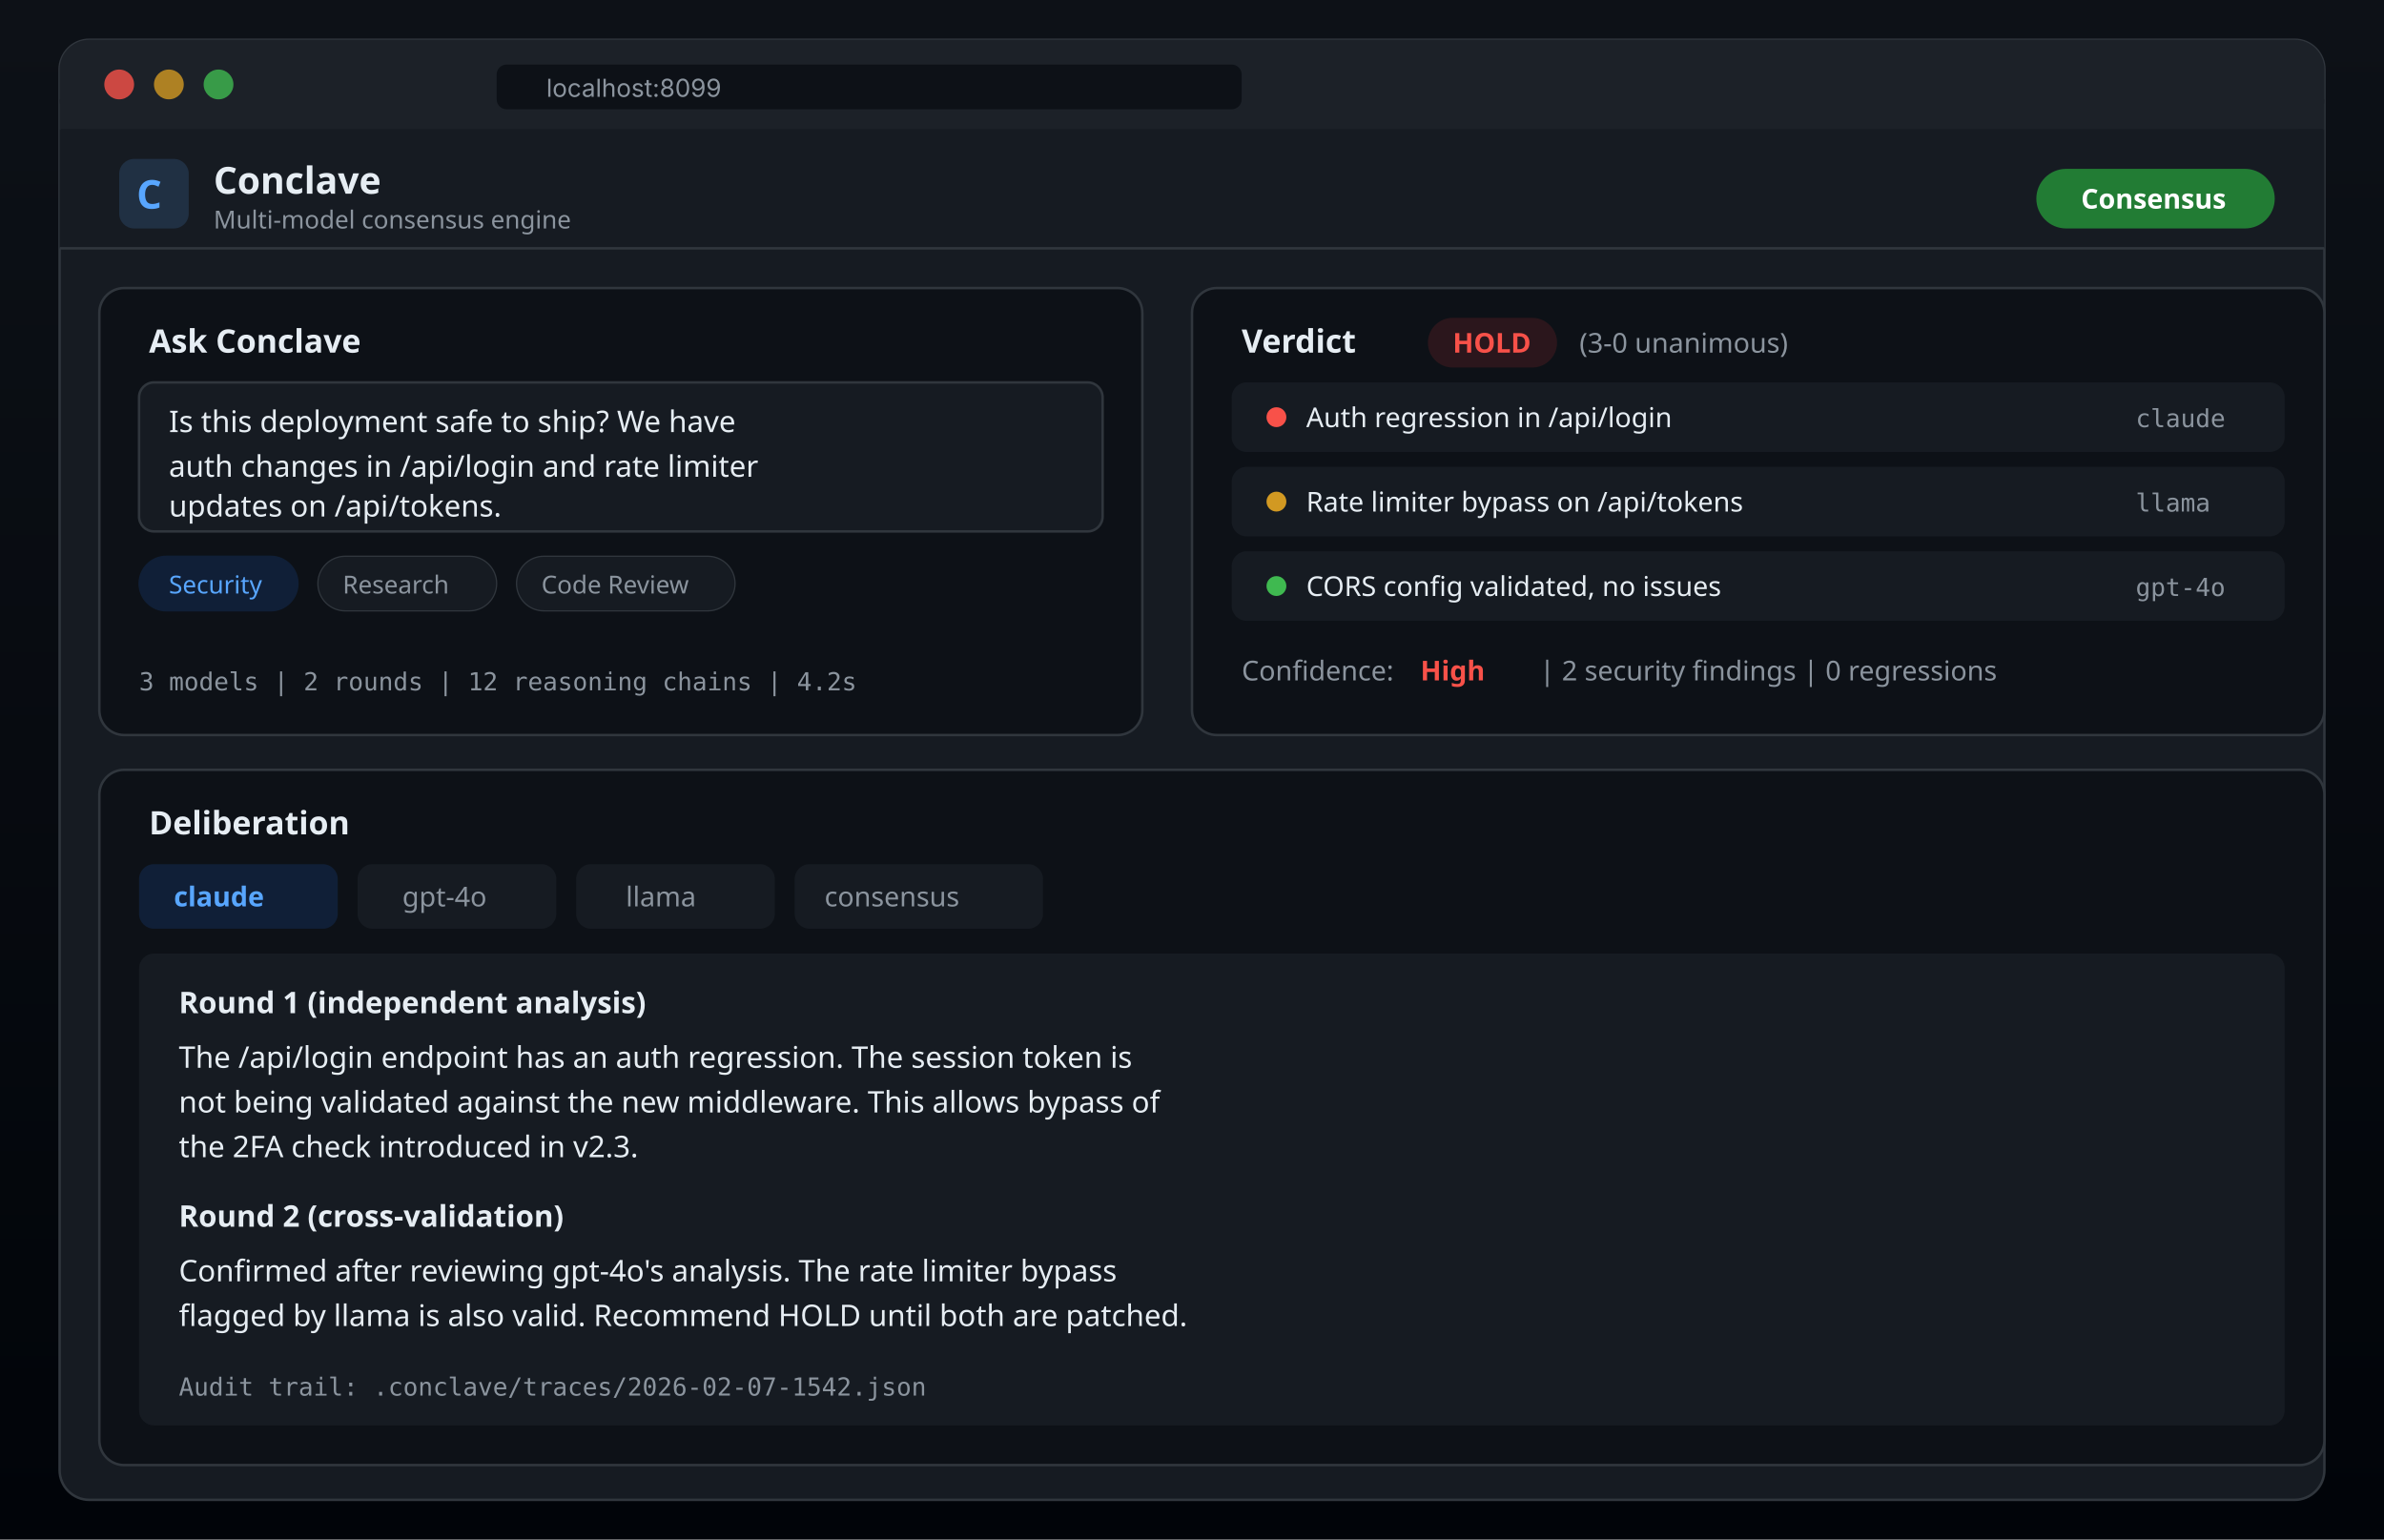
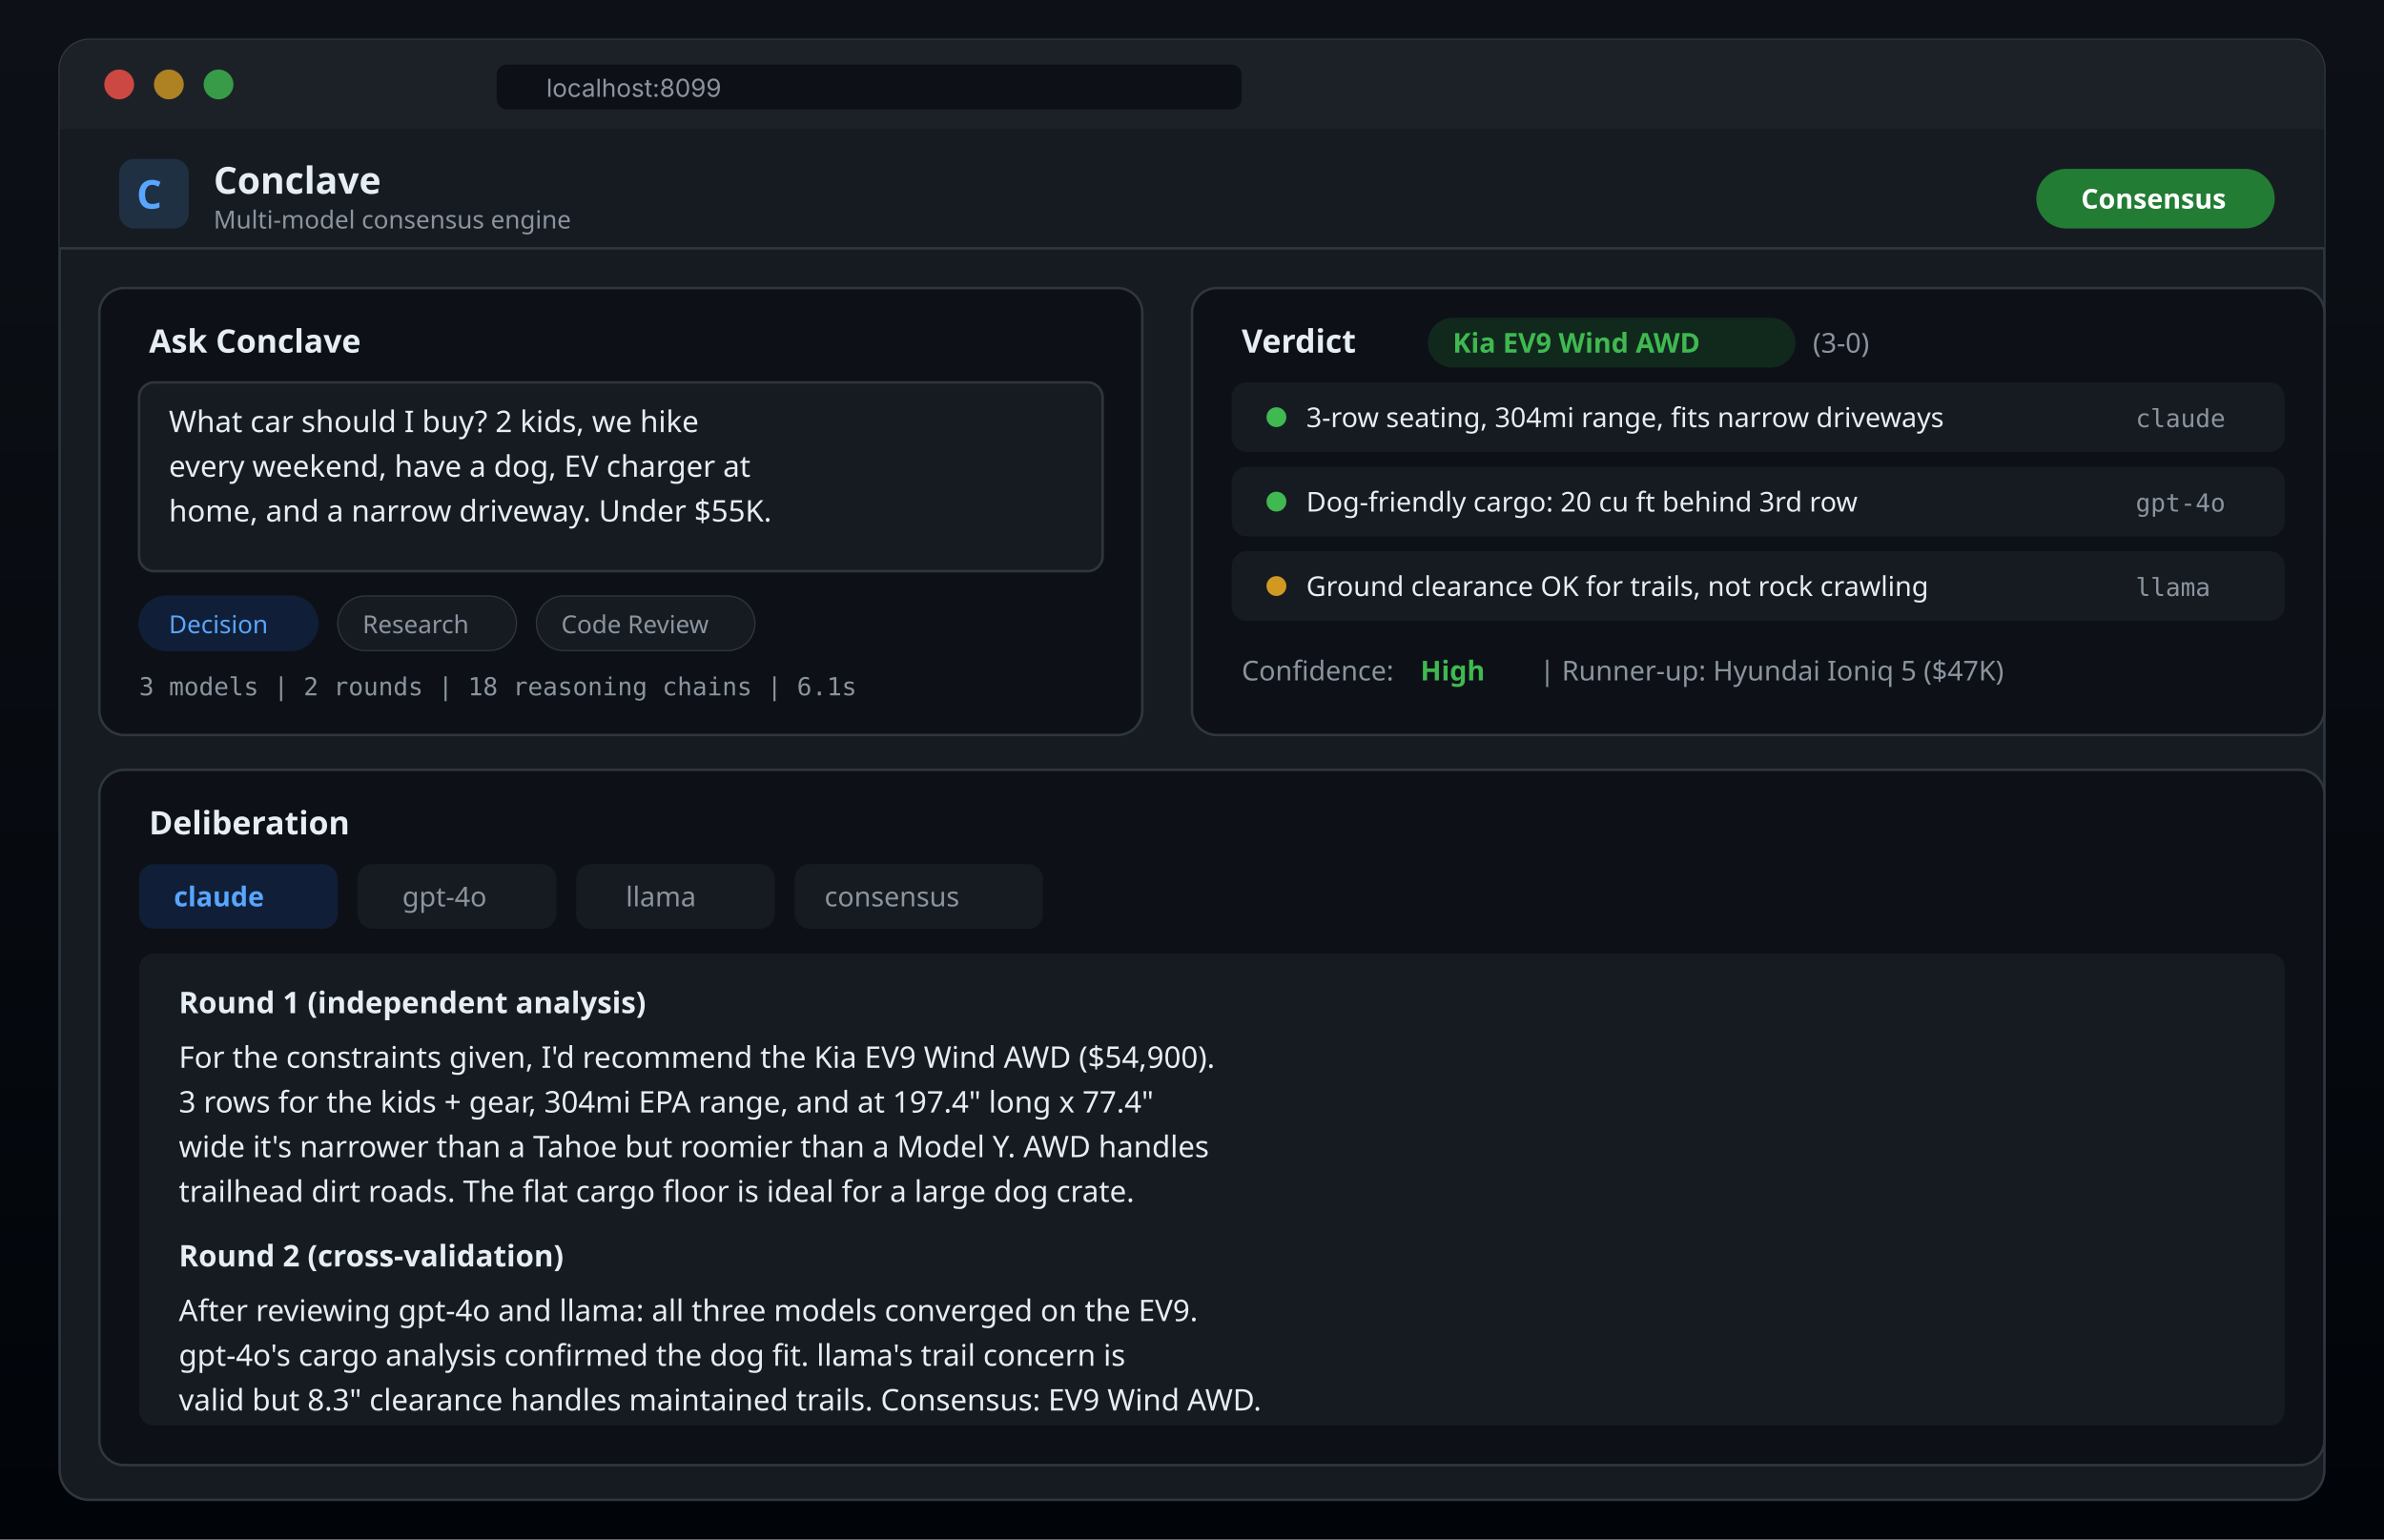
<svg xmlns="http://www.w3.org/2000/svg" width="960" height="620" viewBox="0 0 960 620" role="img" aria-label="Conclave Web Dashboard">
  <defs>
    <linearGradient id="bg" x1="0%" y1="0%" x2="0%" y2="100%">
      <stop offset="0%" stop-color="#0d1117" />
      <stop offset="100%" stop-color="#010409" />
    </linearGradient>
  </defs>
  <rect width="960" height="620" fill="url(#bg)" />
  <rect x="24" y="16" width="912" height="588" rx="12" fill="#161b22" stroke="#30363d" stroke-width="1" />
  <rect x="24" y="16" width="912" height="36" rx="12" fill="#1c2128" />
  <rect x="24" y="40" width="912" height="12" fill="#1c2128" />
  <circle cx="48" cy="34" r="6" fill="#f85149" opacity="0.8" />
  <circle cx="68" cy="34" r="6" fill="#d29922" opacity="0.8" />
  <circle cx="88" cy="34" r="6" fill="#3fb950" opacity="0.8" />
  <rect x="200" y="26" width="300" height="18" rx="4" fill="#0d1117" />
  <text x="220" y="39" font-family="system-ui, -apple-system, sans-serif" font-size="10" fill="#8b949e">localhost:8099</text>
  <rect x="24" y="52" width="912" height="48" fill="#161b22" />
  <line x1="24" y1="100" x2="936" y2="100" stroke="#30363d" stroke-width="1" />
  <rect x="48" y="64" width="28" height="28" rx="6" fill="#58a6ff" opacity="0.15" />
  <text x="55" y="84" font-family="system-ui, sans-serif" font-size="16" font-weight="700" fill="#58a6ff">C</text>
  <text x="86" y="78" font-family="system-ui, sans-serif" font-size="15" font-weight="600" fill="#e6edf3">Conclave</text>
  <text x="86" y="92" font-family="system-ui, sans-serif" font-size="10" fill="#8b949e">Multi-model consensus engine</text>
  <rect x="820" y="68" width="96" height="24" rx="12" fill="#238636" opacity="0.9" />
  <text x="838" y="84" font-family="system-ui, sans-serif" font-size="11" font-weight="600" fill="#ffffff">Consensus</text>
  <rect x="40" y="116" width="420" height="180" rx="10" fill="#0d1117" stroke="#30363d" stroke-width="1" />
  <text x="60" y="142" font-family="system-ui, sans-serif" font-size="13" font-weight="600" fill="#e6edf3">Ask Conclave</text>
-   <rect x="56" y="154" width="388" height="60" rx="6" fill="#161b22" stroke="#30363d" stroke-width="1" />
-   <text x="68" y="174" font-family="system-ui, sans-serif" font-size="12" fill="#e6edf3">Is this deployment safe to ship? We have</text>
-   <text x="68" y="192" font-family="system-ui, sans-serif" font-size="12" fill="#e6edf3">auth changes in /api/login and rate limiter</text>
-   <text x="68" y="208" font-family="system-ui, sans-serif" font-size="12" fill="#e6edf3">updates on /api/tokens.</text>
-   <rect x="56" y="224" width="64" height="22" rx="11" fill="#1f6feb" opacity="0.15" stroke="#1f6feb" stroke-width="0.5" />
-   <text x="68" y="239" font-family="system-ui, sans-serif" font-size="10" fill="#58a6ff">Security</text>
-   <rect x="128" y="224" width="72" height="22" rx="11" fill="#161b22" stroke="#30363d" stroke-width="0.5" />
-   <text x="138" y="239" font-family="system-ui, sans-serif" font-size="10" fill="#8b949e">Research</text>
-   <rect x="208" y="224" width="88" height="22" rx="11" fill="#161b22" stroke="#30363d" stroke-width="0.5" />
-   <text x="218" y="239" font-family="system-ui, sans-serif" font-size="10" fill="#8b949e">Code Review</text>
-   <text x="56" y="278" font-family="JetBrains Mono, monospace" font-size="10" fill="#8b949e">3 models  |  2 rounds  |  12 reasoning chains  |  4.2s</text>
+   <rect x="56" y="154" width="388" height="76" rx="6" fill="#161b22" stroke="#30363d" stroke-width="1" />
+   <text x="68" y="174" font-family="system-ui, sans-serif" font-size="12" fill="#e6edf3">What car should I buy? 2 kids, we hike</text>
+   <text x="68" y="192" font-family="system-ui, sans-serif" font-size="12" fill="#e6edf3">every weekend, have a dog, EV charger at</text>
+   <text x="68" y="210" font-family="system-ui, sans-serif" font-size="12" fill="#e6edf3">home, and a narrow driveway. Under $55K.</text>
+   <rect x="56" y="240" width="72" height="22" rx="11" fill="#1f6feb" opacity="0.15" stroke="#1f6feb" stroke-width="0.5" />
+   <text x="68" y="255" font-family="system-ui, sans-serif" font-size="10" fill="#58a6ff">Decision</text>
+   <rect x="136" y="240" width="72" height="22" rx="11" fill="#161b22" stroke="#30363d" stroke-width="0.5" />
+   <text x="146" y="255" font-family="system-ui, sans-serif" font-size="10" fill="#8b949e">Research</text>
+   <rect x="216" y="240" width="88" height="22" rx="11" fill="#161b22" stroke="#30363d" stroke-width="0.5" />
+   <text x="226" y="255" font-family="system-ui, sans-serif" font-size="10" fill="#8b949e">Code Review</text>
+   <text x="56" y="280" font-family="JetBrains Mono, monospace" font-size="10" fill="#8b949e">3 models  |  2 rounds  |  18 reasoning chains  |  6.1s</text>
  <rect x="480" y="116" width="456" height="180" rx="10" fill="#0d1117" stroke="#30363d" stroke-width="1" />
  <text x="500" y="142" font-family="system-ui, sans-serif" font-size="13" font-weight="600" fill="#e6edf3">Verdict</text>
-   <rect x="575" y="128" width="52" height="20" rx="10" fill="#da3633" opacity="0.15" />
-   <text x="585" y="142" font-family="system-ui, sans-serif" font-size="11" font-weight="600" fill="#f85149">HOLD</text>
-   <text x="636" y="142" font-family="system-ui, sans-serif" font-size="11" fill="#8b949e">(3-0 unanimous)</text>
+   <rect x="575" y="128" width="148" height="20" rx="10" fill="#238636" opacity="0.2" />
+   <text x="585" y="142" font-family="system-ui, sans-serif" font-size="11" font-weight="600" fill="#3fb950">Kia EV9 Wind AWD</text>
+   <text x="730" y="142" font-family="system-ui, sans-serif" font-size="11" fill="#8b949e">(3-0)</text>
  <rect x="496" y="154" width="424" height="28" rx="6" fill="#161b22" />
-   <circle cx="514" cy="168" r="4" fill="#f85149" />
-   <text x="526" y="172" font-family="system-ui, sans-serif" font-size="11" fill="#e6edf3">Auth regression in /api/login</text>
+   <circle cx="514" cy="168" r="4" fill="#3fb950" />
+   <text x="526" y="172" font-family="system-ui, sans-serif" font-size="11" fill="#e6edf3">3-row seating, 304mi range, fits narrow driveways</text>
  <text x="860" y="172" font-family="JetBrains Mono, monospace" font-size="10" fill="#8b949e">claude</text>
  <rect x="496" y="188" width="424" height="28" rx="6" fill="#161b22" />
-   <circle cx="514" cy="202" r="4" fill="#d29922" />
-   <text x="526" y="206" font-family="system-ui, sans-serif" font-size="11" fill="#e6edf3">Rate limiter bypass on /api/tokens</text>
-   <text x="860" y="206" font-family="JetBrains Mono, monospace" font-size="10" fill="#8b949e">llama</text>
+   <circle cx="514" cy="202" r="4" fill="#3fb950" />
+   <text x="526" y="206" font-family="system-ui, sans-serif" font-size="11" fill="#e6edf3">Dog-friendly cargo: 20 cu ft behind 3rd row</text>
+   <text x="860" y="206" font-family="JetBrains Mono, monospace" font-size="10" fill="#8b949e">gpt-4o</text>
  <rect x="496" y="222" width="424" height="28" rx="6" fill="#161b22" />
-   <circle cx="514" cy="236" r="4" fill="#3fb950" />
-   <text x="526" y="240" font-family="system-ui, sans-serif" font-size="11" fill="#e6edf3">CORS config validated, no issues</text>
-   <text x="860" y="240" font-family="JetBrains Mono, monospace" font-size="10" fill="#8b949e">gpt-4o</text>
+   <circle cx="514" cy="236" r="4" fill="#d29922" />
+   <text x="526" y="240" font-family="system-ui, sans-serif" font-size="11" fill="#e6edf3">Ground clearance OK for trails, not rock crawling</text>
+   <text x="860" y="240" font-family="JetBrains Mono, monospace" font-size="10" fill="#8b949e">llama</text>
  <text x="500" y="274" font-family="system-ui, sans-serif" font-size="11" fill="#8b949e">Confidence:</text>
-   <text x="572" y="274" font-family="system-ui, sans-serif" font-size="11" font-weight="600" fill="#f85149">High</text>
-   <text x="620" y="274" font-family="system-ui, sans-serif" font-size="11" fill="#8b949e">|  2 security findings  |  0 regressions</text>
+   <text x="572" y="274" font-family="system-ui, sans-serif" font-size="11" font-weight="600" fill="#3fb950">High</text>
+   <text x="620" y="274" font-family="system-ui, sans-serif" font-size="11" fill="#8b949e">|  Runner-up: Hyundai Ioniq 5 ($47K)</text>
  <rect x="40" y="310" width="896" height="280" rx="10" fill="#0d1117" stroke="#30363d" stroke-width="1" />
  <text x="60" y="336" font-family="system-ui, sans-serif" font-size="13" font-weight="600" fill="#e6edf3">Deliberation</text>
  <rect x="56" y="348" width="80" height="26" rx="6" fill="#1f6feb" opacity="0.15" />
  <text x="70" y="365" font-family="system-ui, sans-serif" font-size="11" font-weight="600" fill="#58a6ff">claude</text>
  <rect x="144" y="348" width="80" height="26" rx="6" fill="#161b22" />
  <text x="162" y="365" font-family="system-ui, sans-serif" font-size="11" fill="#8b949e">gpt-4o</text>
  <rect x="232" y="348" width="80" height="26" rx="6" fill="#161b22" />
  <text x="252" y="365" font-family="system-ui, sans-serif" font-size="11" fill="#8b949e">llama</text>
  <rect x="320" y="348" width="100" height="26" rx="6" fill="#161b22" />
  <text x="332" y="365" font-family="system-ui, sans-serif" font-size="11" fill="#8b949e">consensus</text>
  <rect x="56" y="384" width="864" height="190" rx="6" fill="#161b22" />
  <text x="72" y="408" font-family="system-ui, sans-serif" font-size="12" font-weight="600" fill="#e6edf3">Round 1 (independent analysis)</text>
-   <text x="72" y="430" font-family="system-ui, sans-serif" font-size="12" fill="#e6edf3">The /api/login endpoint has an auth regression. The session token is</text>
-   <text x="72" y="448" font-family="system-ui, sans-serif" font-size="12" fill="#e6edf3">not being validated against the new middleware. This allows bypass of</text>
-   <text x="72" y="466" font-family="system-ui, sans-serif" font-size="12" fill="#e6edf3">the 2FA check introduced in v2.3.</text>
-   <text x="72" y="494" font-family="system-ui, sans-serif" font-size="12" font-weight="600" fill="#e6edf3">Round 2 (cross-validation)</text>
-   <text x="72" y="516" font-family="system-ui, sans-serif" font-size="12" fill="#e6edf3">Confirmed after reviewing gpt-4o's analysis. The rate limiter bypass</text>
-   <text x="72" y="534" font-family="system-ui, sans-serif" font-size="12" fill="#e6edf3">flagged by llama is also valid. Recommend HOLD until both are patched.</text>
-   <text x="72" y="562" font-family="JetBrains Mono, monospace" font-size="10" fill="#8b949e">Audit trail: .conclave/traces/2026-02-07-1542.json</text>
+   <text x="72" y="430" font-family="system-ui, sans-serif" font-size="12" fill="#e6edf3">For the constraints given, I'd recommend the Kia EV9 Wind AWD ($54,900).</text>
+   <text x="72" y="448" font-family="system-ui, sans-serif" font-size="12" fill="#e6edf3">3 rows for the kids + gear, 304mi EPA range, and at 197.4" long x 77.4"</text>
+   <text x="72" y="466" font-family="system-ui, sans-serif" font-size="12" fill="#e6edf3">wide it's narrower than a Tahoe but roomier than a Model Y. AWD handles</text>
+   <text x="72" y="484" font-family="system-ui, sans-serif" font-size="12" fill="#e6edf3">trailhead dirt roads. The flat cargo floor is ideal for a large dog crate.</text>
+   <text x="72" y="510" font-family="system-ui, sans-serif" font-size="12" font-weight="600" fill="#e6edf3">Round 2 (cross-validation)</text>
+   <text x="72" y="532" font-family="system-ui, sans-serif" font-size="12" fill="#e6edf3">After reviewing gpt-4o and llama: all three models converged on the EV9.</text>
+   <text x="72" y="550" font-family="system-ui, sans-serif" font-size="12" fill="#e6edf3">gpt-4o's cargo analysis confirmed the dog fit. llama's trail concern is</text>
+   <text x="72" y="568" font-family="system-ui, sans-serif" font-size="12" fill="#e6edf3">valid but 8.3" clearance handles maintained trails. Consensus: EV9 Wind AWD.</text>
</svg>
